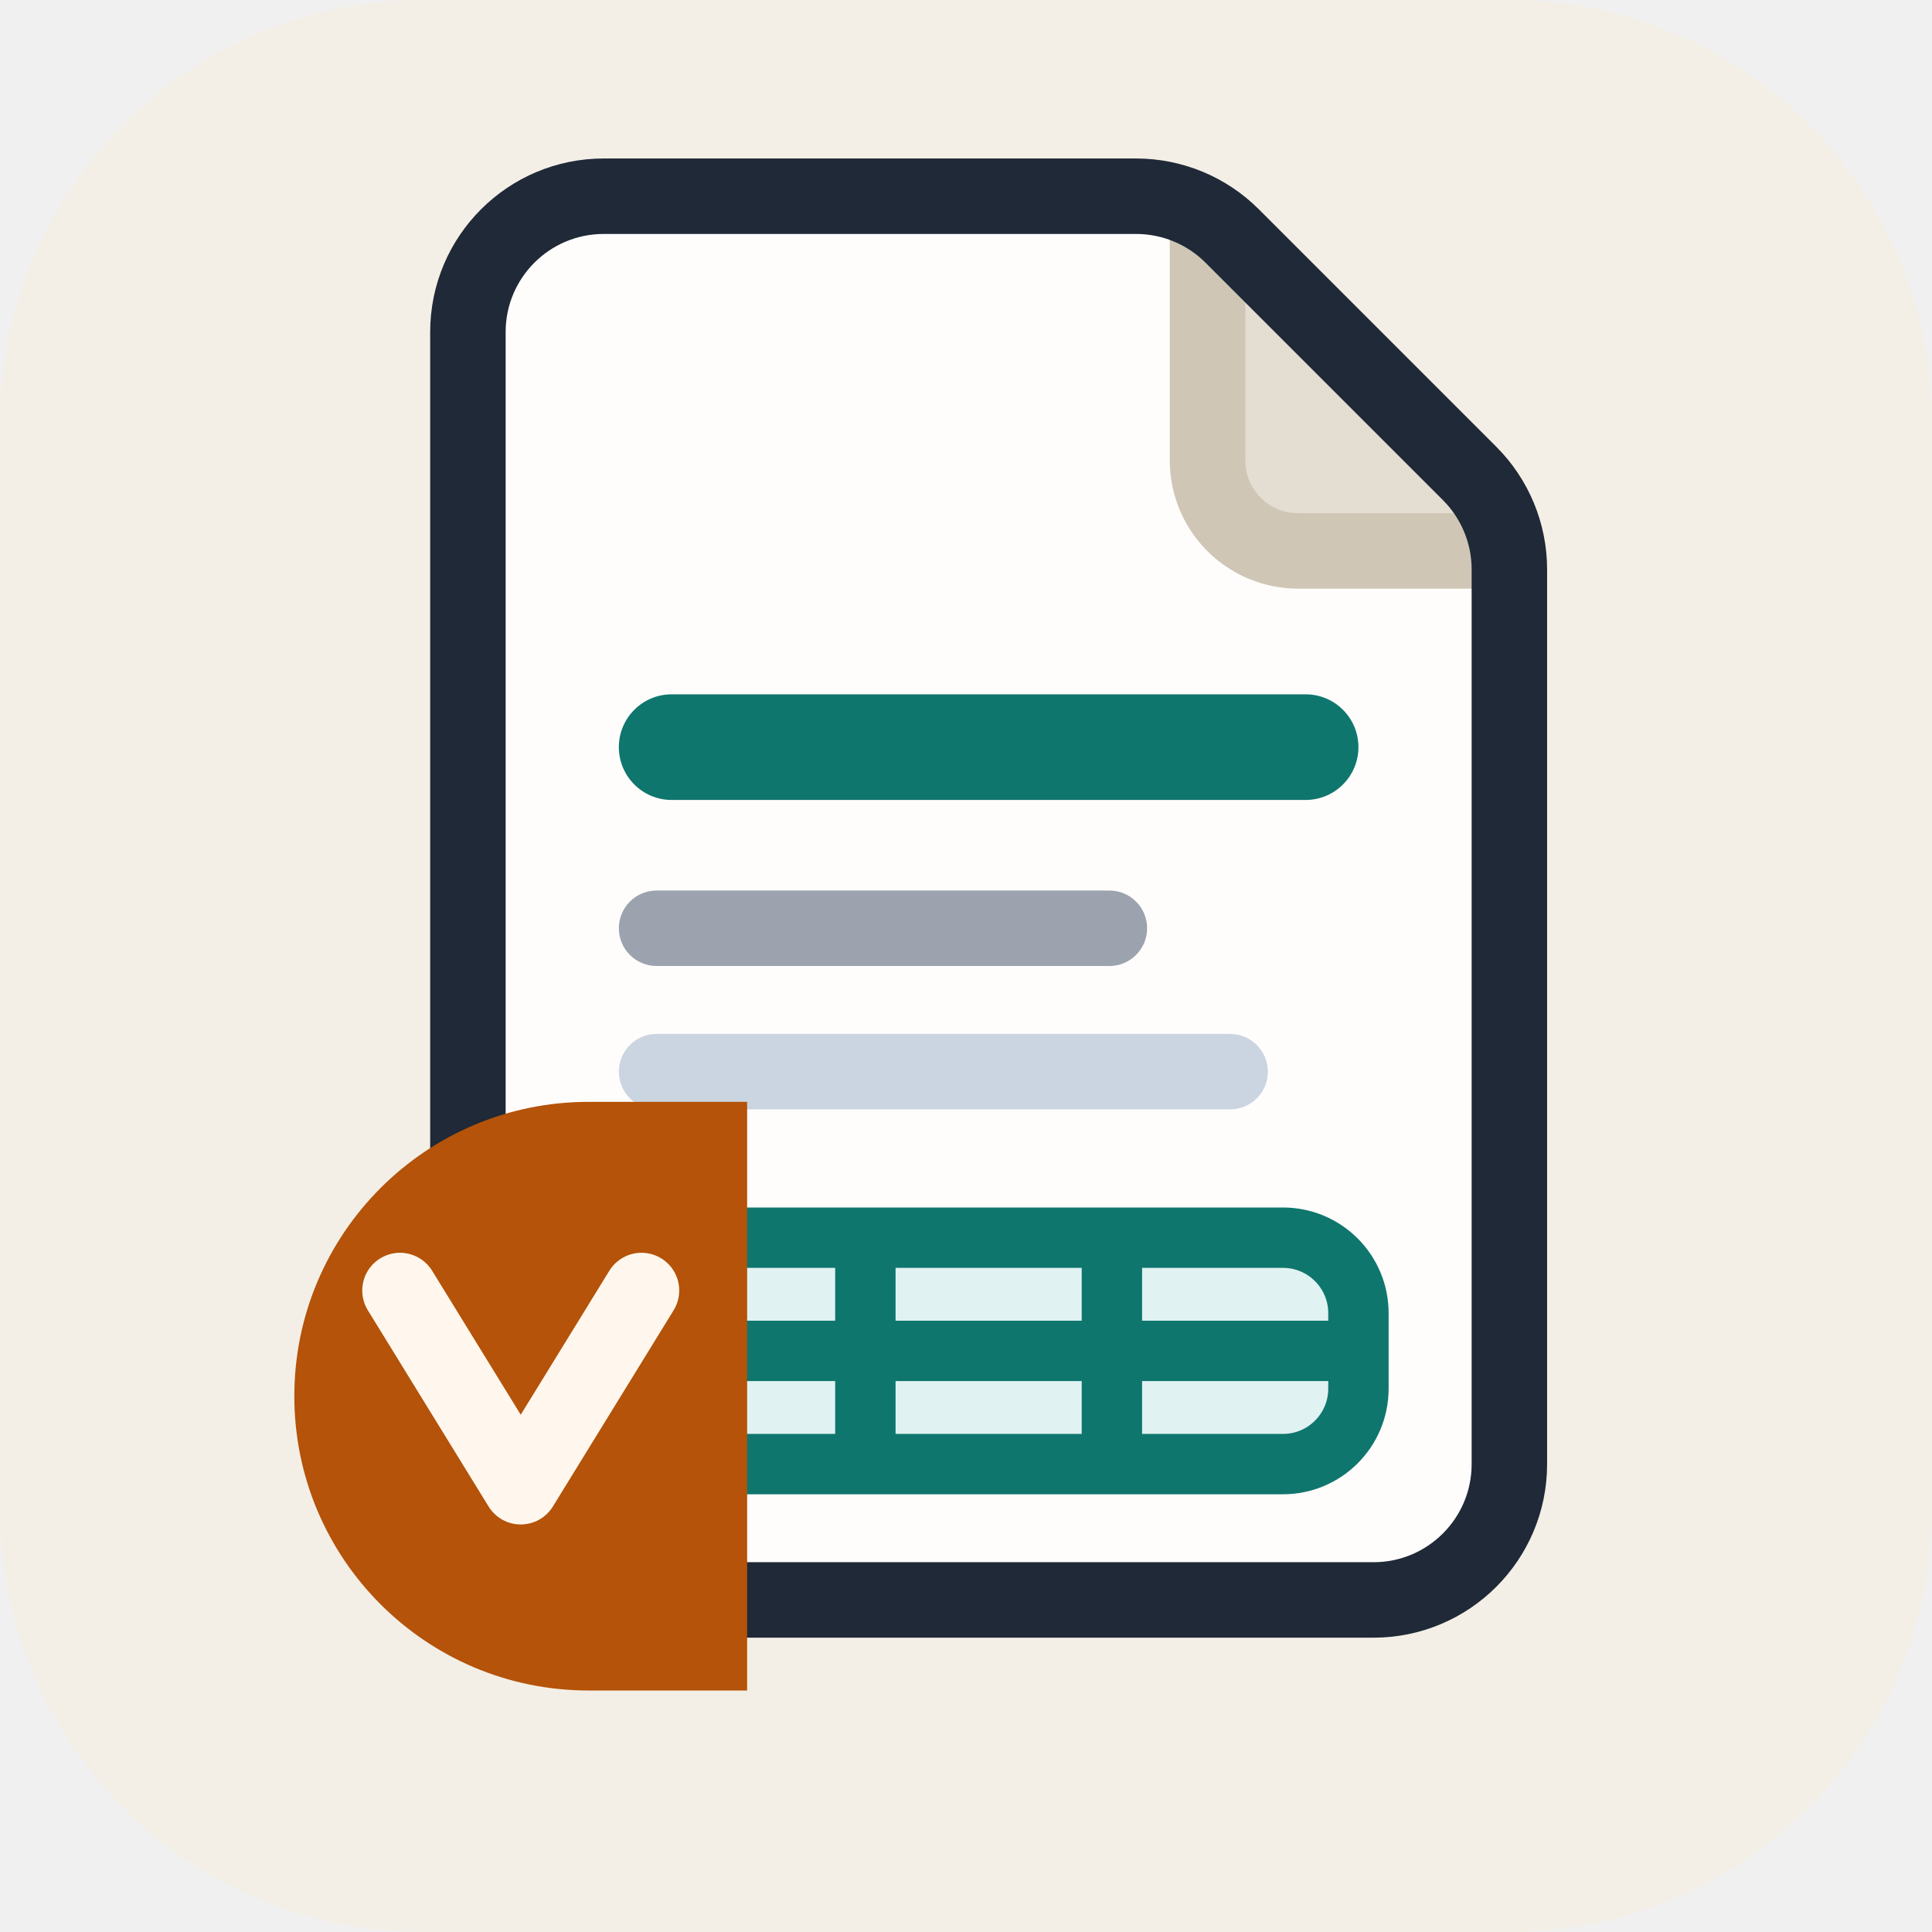
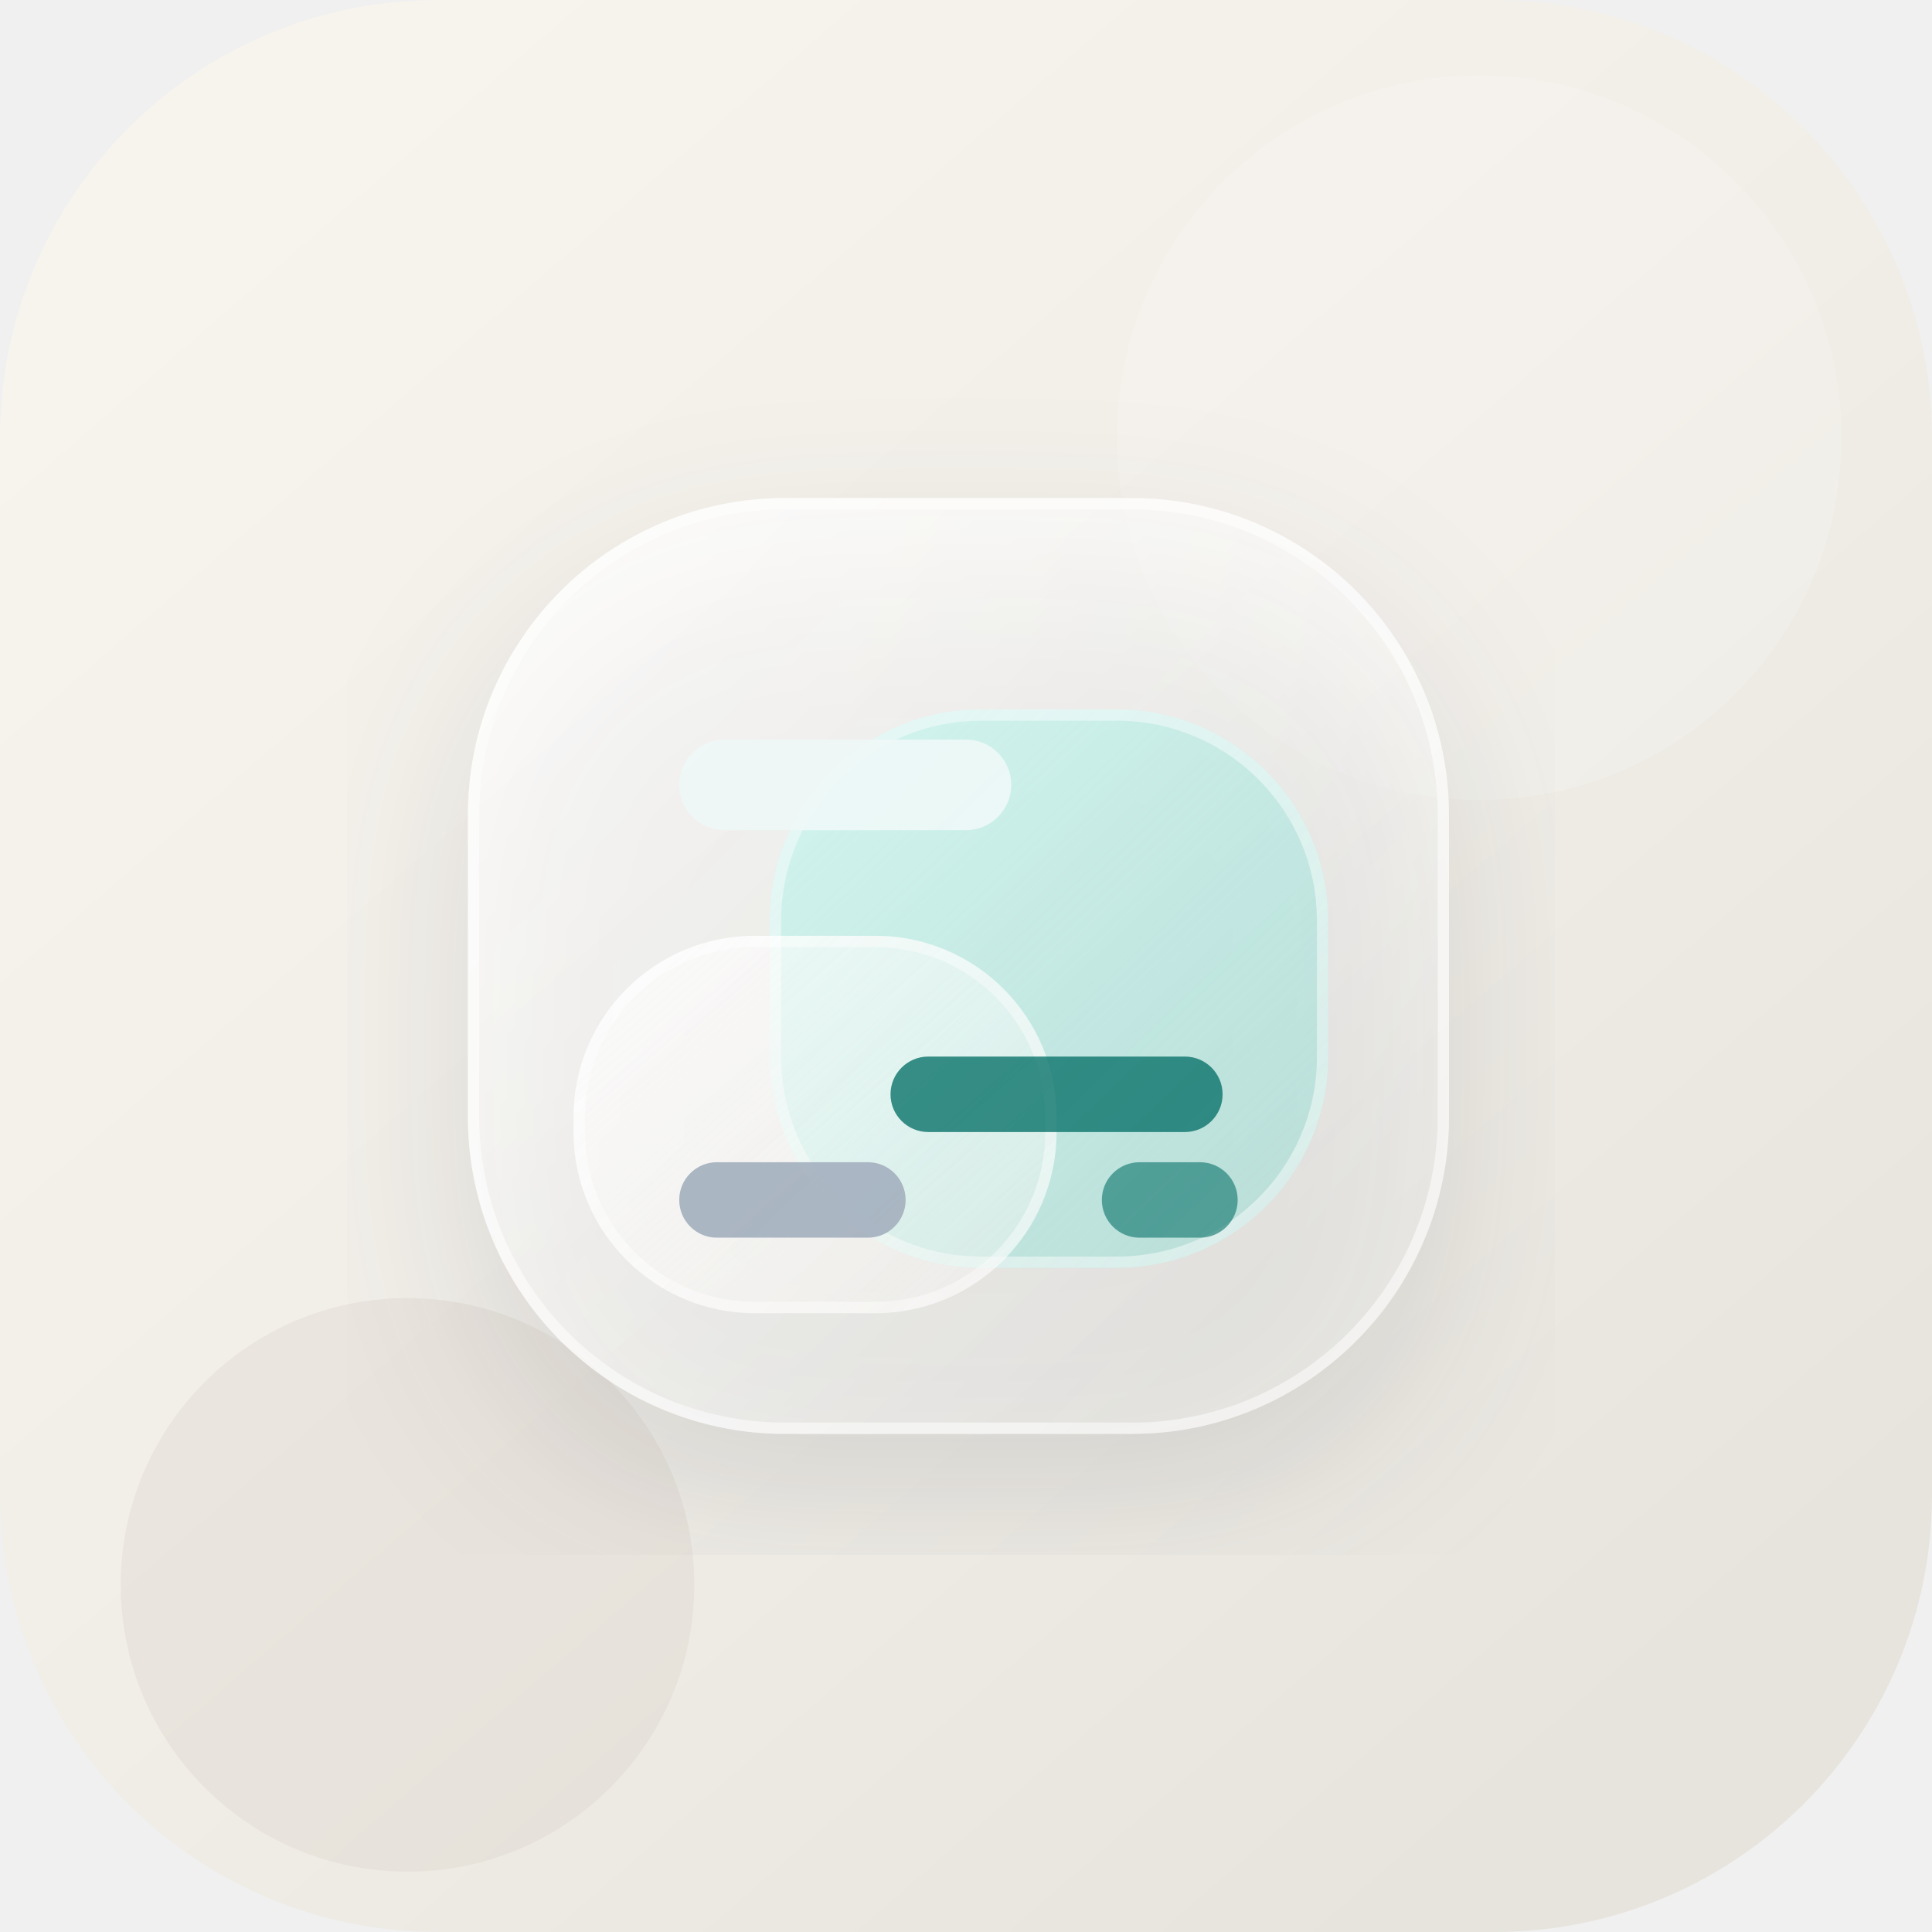
<svg xmlns="http://www.w3.org/2000/svg" viewBox="0 0 256 256" fill="none">
-   <rect width="256" height="256" rx="56" fill="#F4EFE6" />
-   <path d="M62 44C62 34.059 70.059 26 80 26H150.544C155.317 26 159.895 27.896 163.27 31.27L194.73 62.73C198.104 66.104 200 70.683 200 75.456V194C200 203.941 191.941 212 182 212H80C70.059 212 62 203.941 62 194V44Z" fill="#FFFDFC" />
-   <path d="M160 27.5V61C160 67.627 165.373 73 172 73H198.5" fill="#E4DDD1" />
-   <path d="M160 27.5V61C160 67.627 165.373 73 172 73H198.5" stroke="#CFC6B6" stroke-width="10" stroke-linejoin="round" />
-   <path d="M62 44C62 34.059 70.059 26 80 26H150.544C155.317 26 159.895 27.896 163.27 31.27L194.73 62.73C198.104 66.104 200 70.683 200 75.456V194C200 203.941 191.941 212 182 212H80C70.059 212 62 203.941 62 194V44Z" stroke="#1F2937" stroke-width="10" stroke-linejoin="round" />
-   <rect x="82" y="92" width="98" height="14" rx="7" fill="#0F766E" />
-   <rect x="82" y="118" width="70" height="10" rx="5" fill="#9CA3AF" />
-   <rect x="82" y="137" width="86" height="10" rx="5" fill="#CBD5E1" />
-   <rect x="82" y="164" width="98" height="30" rx="10" fill="#E0F2F1" stroke="#0F766E" stroke-width="8" />
-   <path d="M114.667 164V194" stroke="#0F766E" stroke-width="8" />
-   <path d="M147.333 164V194" stroke="#0F766E" stroke-width="8" />
-   <path d="M82 179H180" stroke="#0F766E" stroke-width="8" />
-   <path d="M39 185C39 163.461 56.461 146 78 146H99V224H78C56.461 224 39 206.539 39 185Z" fill="#B45309" />
-   <path d="M53 171L69 197L85 171" stroke="#FFF7ED" stroke-width="10" stroke-linecap="round" stroke-linejoin="round" />
+   <defs>
+     <linearGradient id="bg" x1="34" y1="22" x2="214" y2="230" gradientUnits="userSpaceOnUse">
+       <stop stop-color="#F7F4EE" />
+       <stop offset="0.52" stop-color="#F1EEE8" />
+       <stop offset="1" stop-color="#E7E4DD" />
+     </linearGradient>
+     <linearGradient id="glassA" x1="84" y1="76" x2="172" y2="164" gradientUnits="userSpaceOnUse">
+       <stop stop-color="#FFFFFF" stop-opacity="0.7" />
+       <stop offset="1" stop-color="#FFFFFF" stop-opacity="0.28" />
+     </linearGradient>
+     <linearGradient id="glassB" x1="114" y1="104" x2="194" y2="188" gradientUnits="userSpaceOnUse">
+       <stop stop-color="#C5F3EC" stop-opacity="0.75" />
+       <stop offset="1" stop-color="#7FD3C9" stop-opacity="0.38" />
+     </linearGradient>
+     <linearGradient id="glassC" x1="78" y1="132" x2="148" y2="212" gradientUnits="userSpaceOnUse">
+       <stop stop-color="#FFFFFF" stop-opacity="0.66" />
+       <stop offset="1" stop-color="#F8F5EF" stop-opacity="0.2" />
+     </linearGradient>
+     <filter id="shadow" x="46" y="50" width="160" height="156" color-interpolation-filters="sRGB" filterUnits="userSpaceOnUse">
+       <feFlood flood-opacity="0" result="BackgroundImageFix" />
+       <feColorMatrix in="SourceAlpha" values="0 0 0 0 0 0 0 0 0 0 0 0 0 0 0 0 0 0 127 0" result="hardAlpha" />
+       <feOffset dy="10" />
+       <feGaussianBlur stdDeviation="12" />
+       <feColorMatrix values="0 0 0 0 0.145 0 0 0 0 0.188 0 0 0 0 0.239 0 0 0 0.12 0" />
+       <feBlend in2="BackgroundImageFix" result="effect1_dropShadow_0_1" />
+       <feBlend in="SourceGraphic" in2="effect1_dropShadow_0_1" result="shape" />
+     </filter>
+   </defs>
+   <rect width="256" height="256" rx="58" fill="url(#bg)" />
+   <circle cx="196" cy="58" r="48" fill="#FFFFFF" fill-opacity="0.14" />
+   <circle cx="54" cy="210" r="38" fill="#D9D2C8" fill-opacity="0.35" />
+   <g filter="url(#shadow)">
+     <rect x="62" y="66" width="130" height="124" rx="42" fill="url(#glassA)" />
+     <rect x="62.75" y="66.75" width="128.5" height="122.5" rx="41.25" stroke="#FFFFFF" stroke-opacity="0.52" stroke-width="1.5" />
+     <rect x="102" y="94" width="74" height="74" rx="28" fill="url(#glassB)" />
+     <rect x="102.75" y="94.75" width="72.5" height="72.5" rx="27.25" stroke="#FFFFFF" stroke-opacity="0.45" stroke-width="1.5" />
+     <rect x="76" y="124" width="64" height="50" rx="24" fill="url(#glassC)" />
+     <rect x="76.75" y="124.75" width="62.5" height="48.5" rx="23.25" stroke="#FFFFFF" stroke-opacity="0.42" stroke-width="1.5" />
+     <rect x="90" y="98" width="44" height="12" rx="6" fill="#EFF8F7" fill-opacity="0.9" />
+     <rect x="118" y="140" width="44" height="10" rx="5" fill="#0F766E" fill-opacity="0.82" />
+     <rect x="90" y="154" width="30" height="10" rx="5" fill="#A5B1BF" fill-opacity="0.92" />
+     <rect x="146" y="154" width="18" height="10" rx="5" fill="#0F766E" fill-opacity="0.62" />
+   </g>
</svg>
